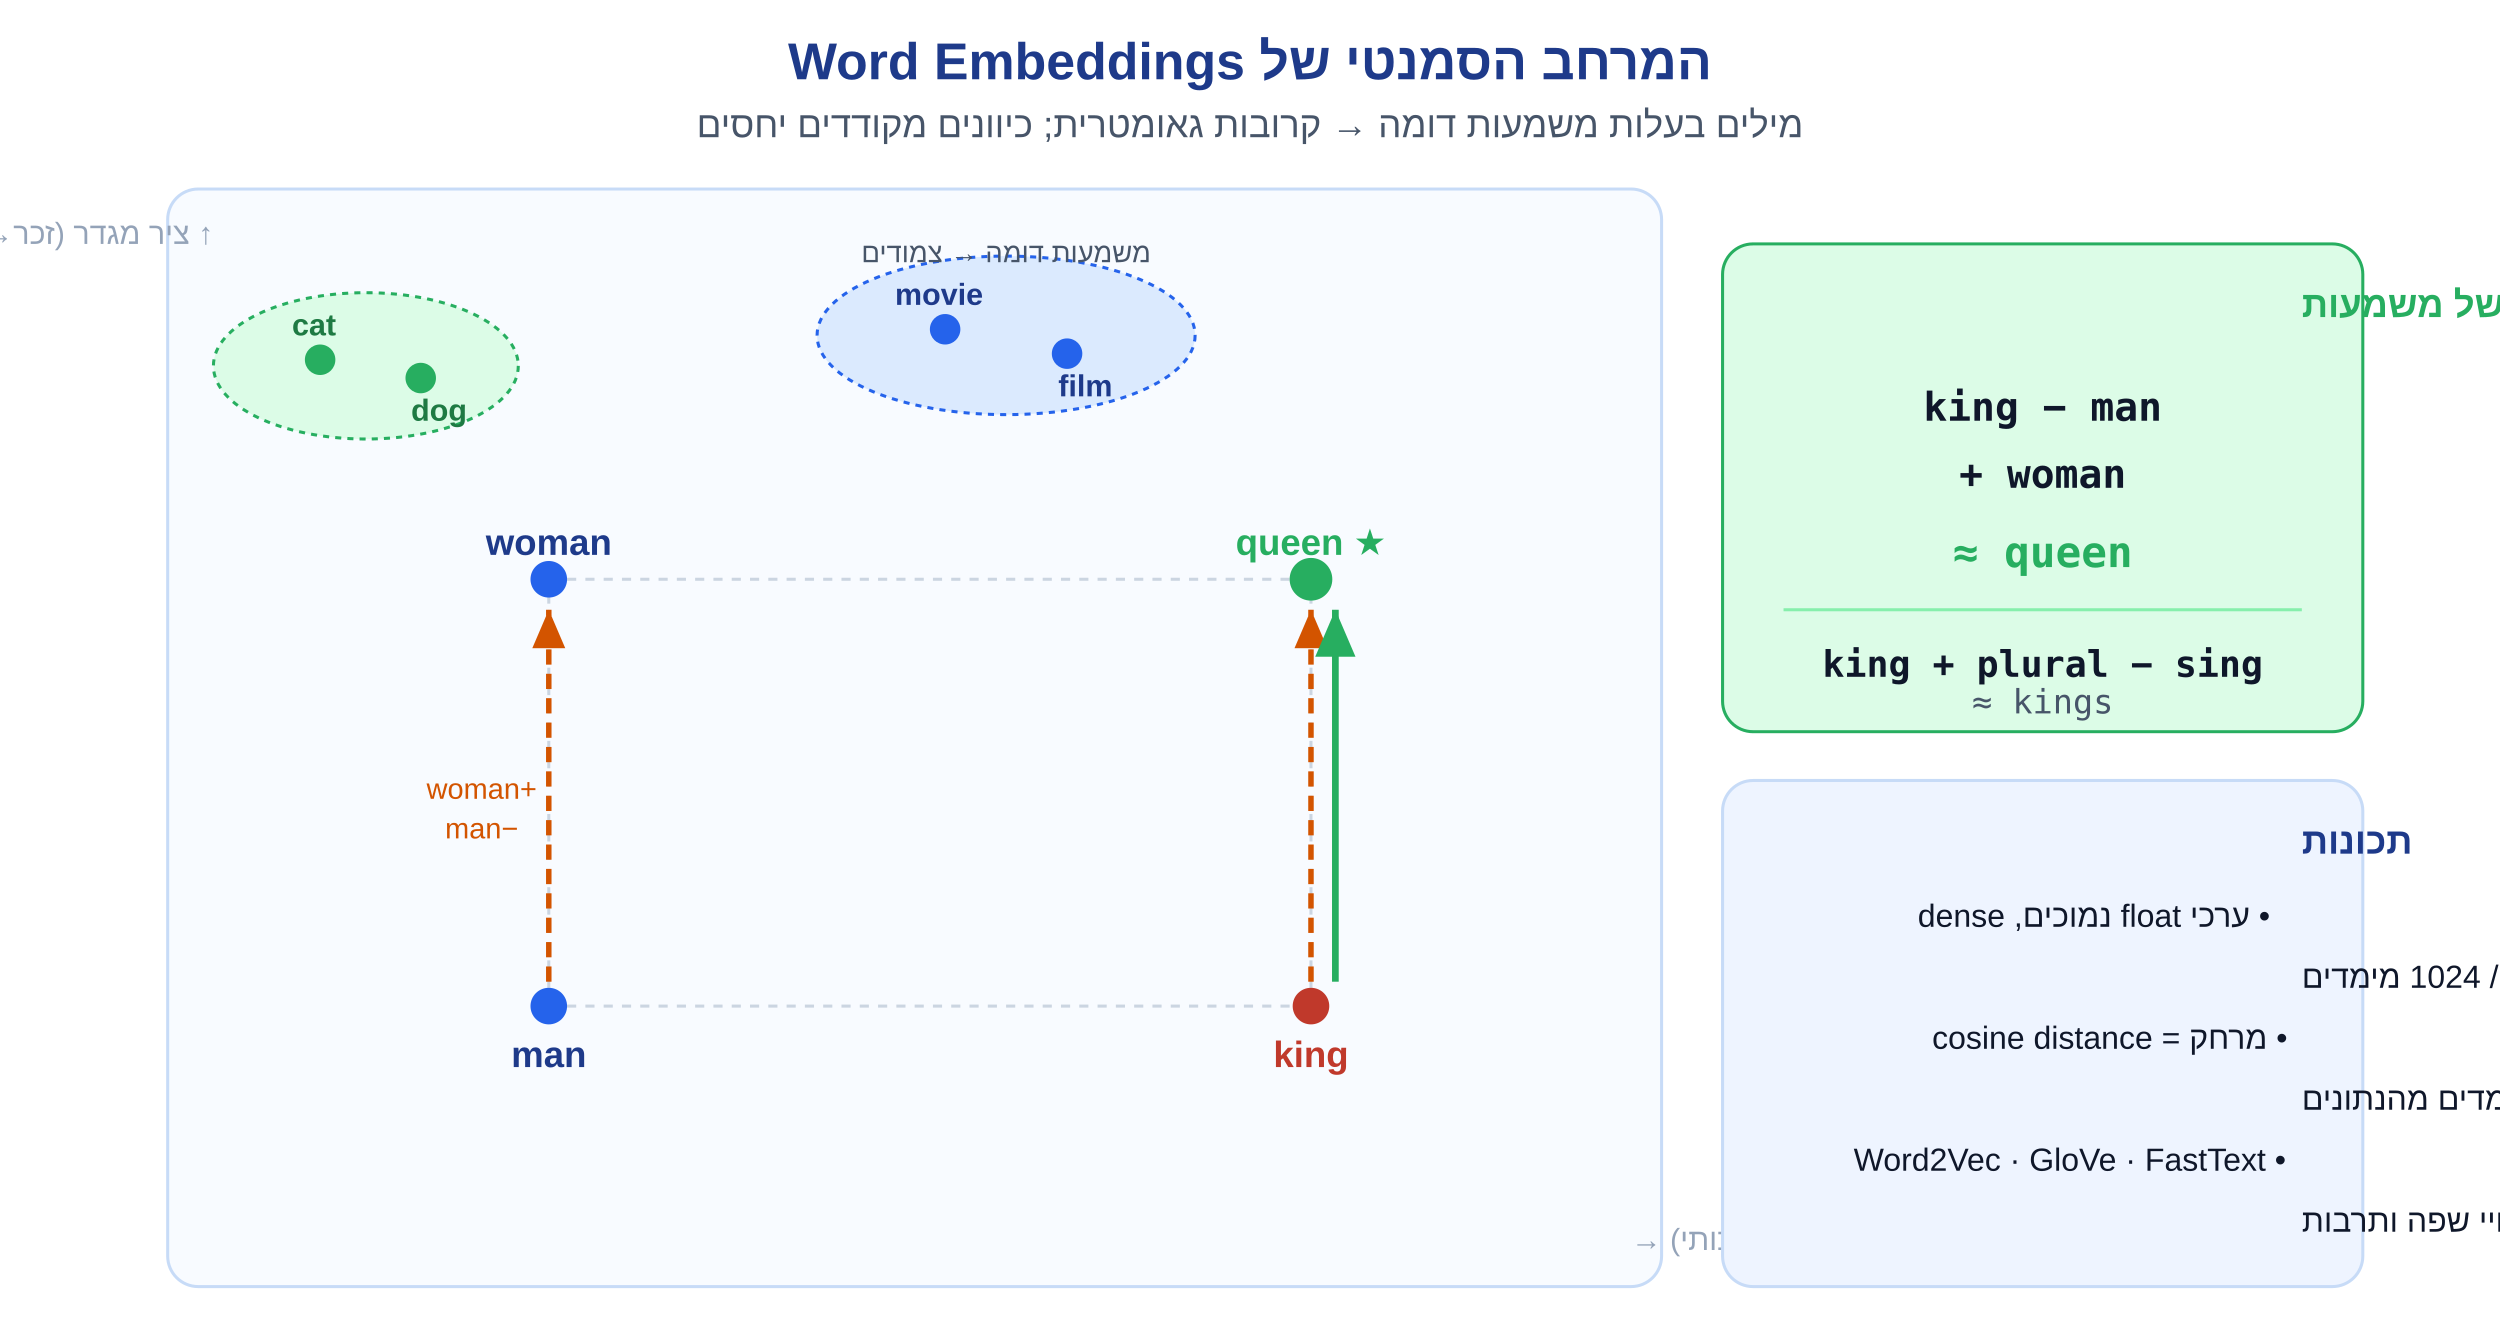
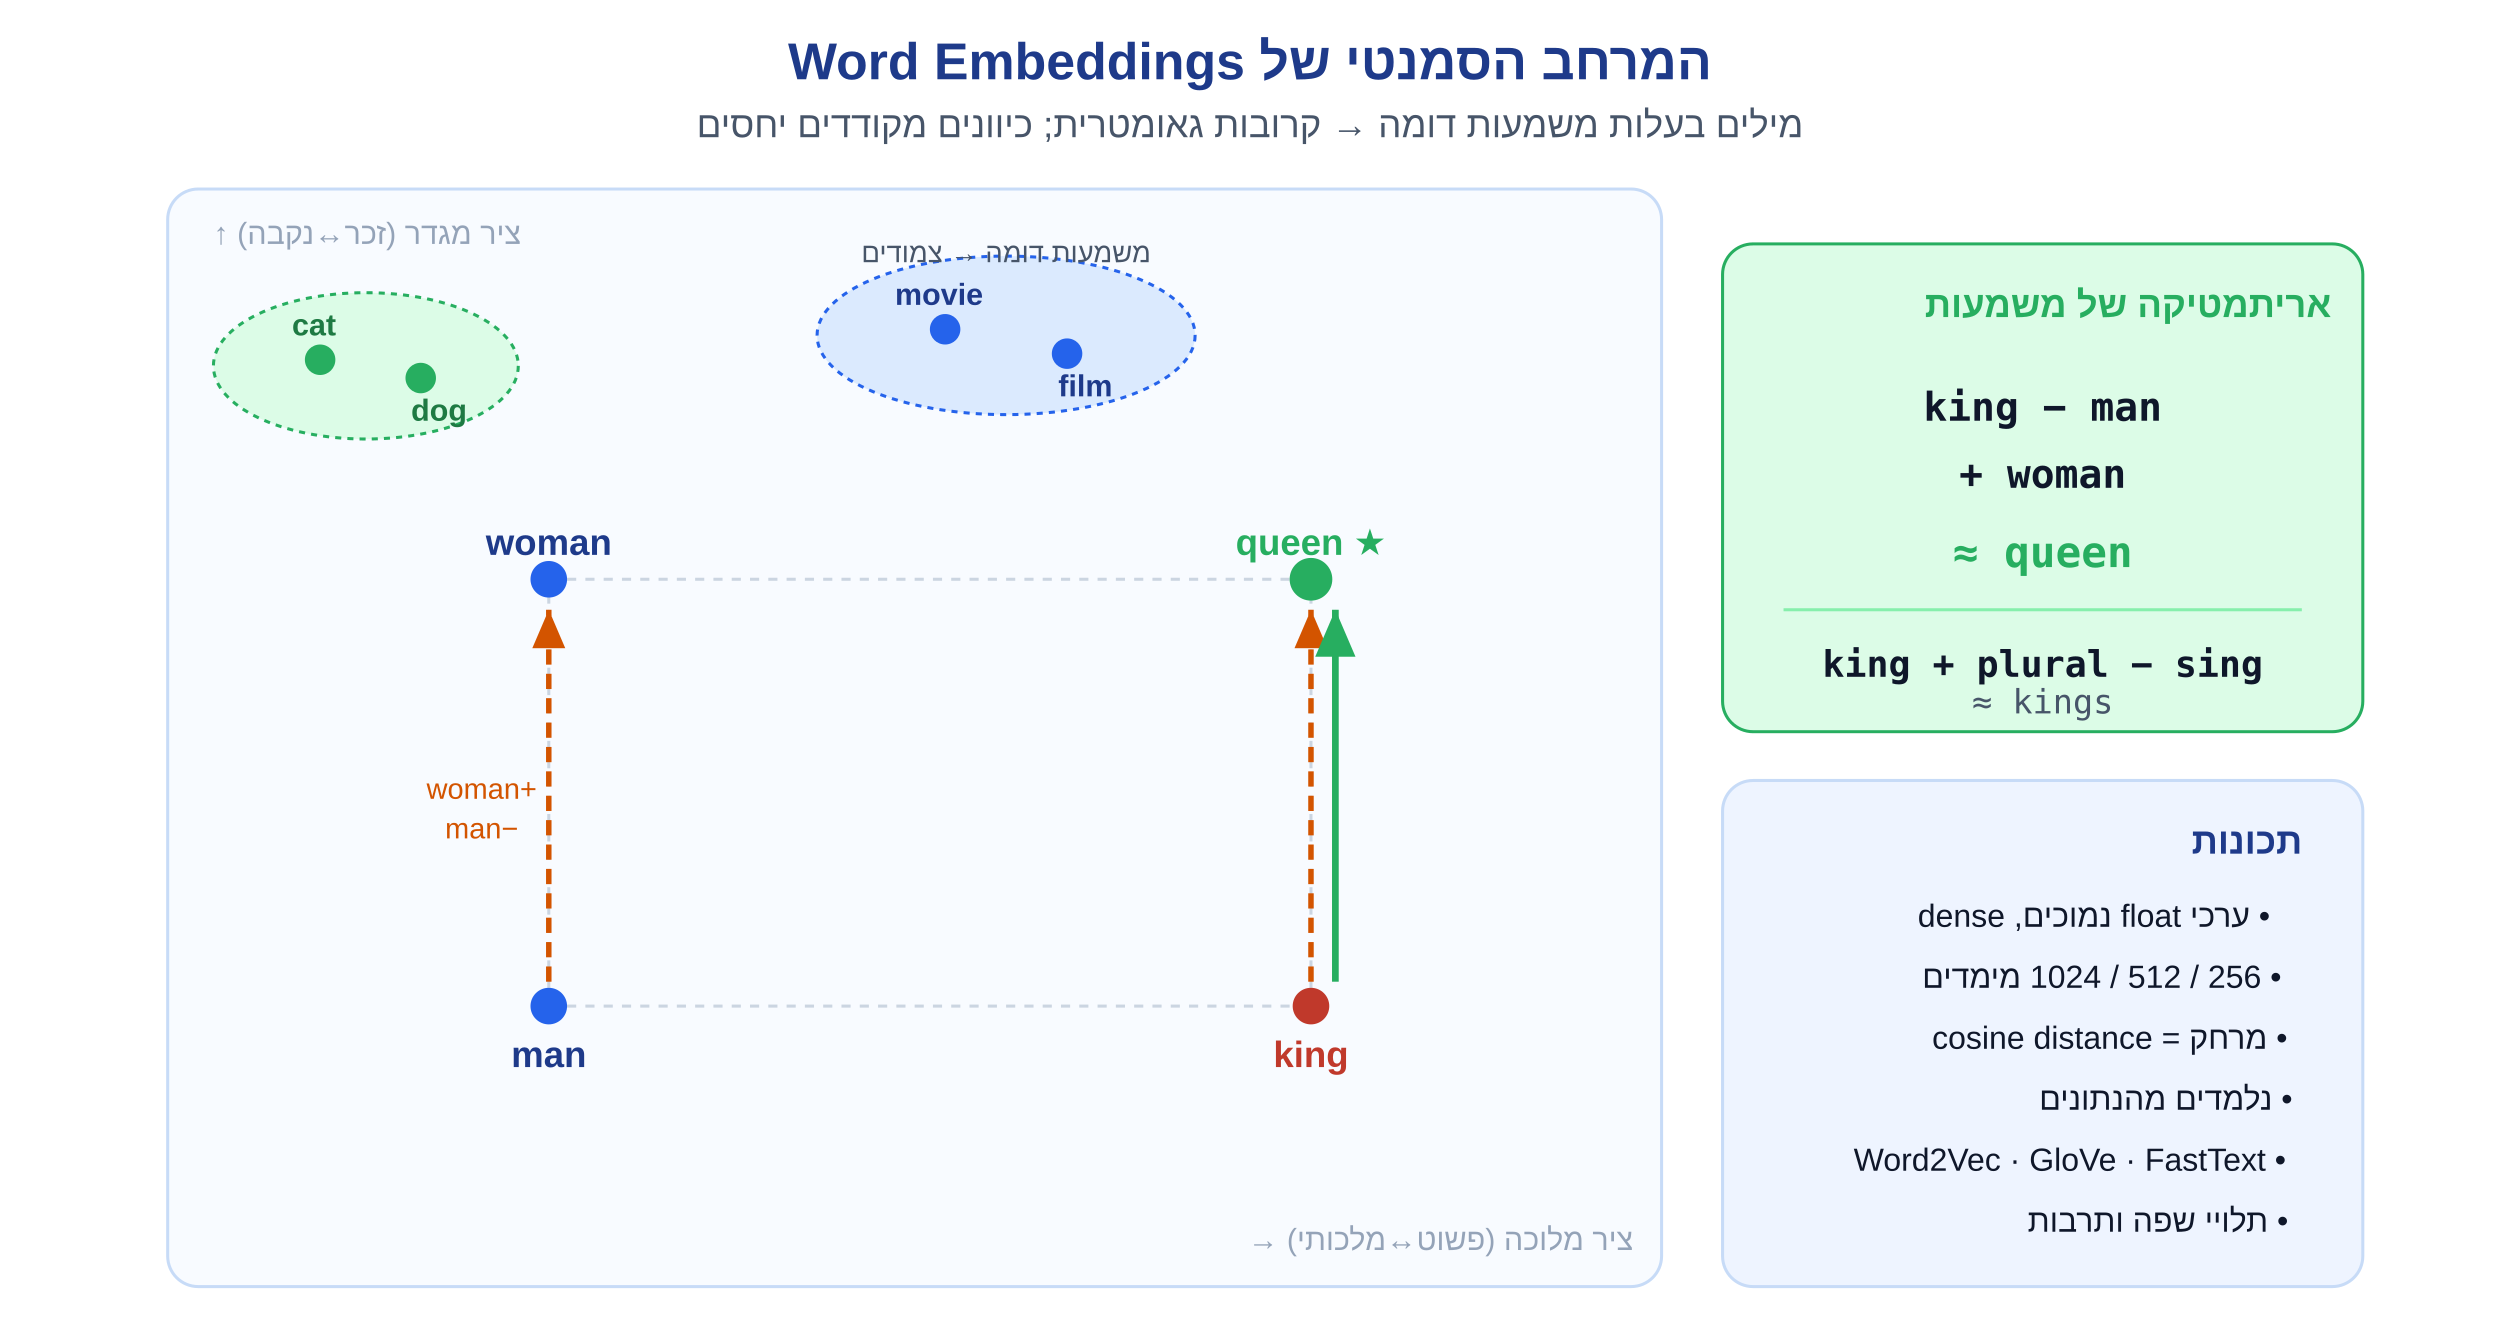
<svg xmlns="http://www.w3.org/2000/svg" viewBox="0 0 820 440" font-family="Segoe UI, Arial, sans-serif">
  <defs>
    <marker id="t10e" markerWidth="9" markerHeight="9" refX="7" refY="3" orient="auto">
      <path d="M0,0 L7,3 L0,6 Z" fill="#27ae60" />
    </marker>
    <marker id="t10eO" markerWidth="9" markerHeight="9" refX="7" refY="3" orient="auto">
      <path d="M0,0 L7,3 L0,6 Z" fill="#d35400" />
    </marker>
  </defs>
  <text x="410" y="26" text-anchor="middle" font-size="17" font-weight="700" fill="#1e3a8a" direction="rtl">המרחב הסמנטי של Word Embeddings</text>
  <text x="410" y="45" text-anchor="middle" font-size="12" fill="#475569" direction="rtl">מילים בעלות משמעות דומה → קרובות גאומטרית; כיוונים מקודדים יחסים</text>
  <rect x="55" y="62" width="490" height="360" rx="10" fill="#f8fbff" stroke="#c7dbf7" />
-   <text x="70" y="80" text-anchor="start" font-size="10" fill="#94a3b8" direction="rtl">↑ ציר מגדר (זכר↔נקבה)</text>
-   <text x="535" y="410" text-anchor="end" font-size="10" fill="#94a3b8" direction="rtl">ציר מלוכה (פשוט↔מלכותי) →</text>
+   <text x="70" y="80" text-anchor="start" font-size="10" fill="#94a3b8">↑ ציר מגדר (זכר↔נקבה)</text>
+   <text x="472.5" y="410" text-anchor="middle" font-size="10" fill="#94a3b8" direction="rtl">ציר מלוכה (פשוט↔מלכותי) →</text>
  <line x1="180" y1="330" x2="430" y2="330" stroke="#cbd5e1" stroke-dasharray="3,3" />
  <line x1="180" y1="190" x2="430" y2="190" stroke="#cbd5e1" stroke-dasharray="3,3" />
  <line x1="180" y1="330" x2="180" y2="190" stroke="#cbd5e1" stroke-dasharray="3,3" />
  <line x1="430" y1="330" x2="430" y2="190" stroke="#cbd5e1" stroke-dasharray="3,3" />
  <line x1="180" y1="322" x2="180" y2="200" stroke="#d35400" stroke-width="1.8" stroke-dasharray="5,3" marker-end="url(#t10eO)" />
  <line x1="430" y1="322" x2="430" y2="200" stroke="#d35400" stroke-width="1.8" stroke-dasharray="5,3" marker-end="url(#t10eO)" />
  <text x="158" y="262" text-anchor="middle" font-size="9.5" fill="#d35400" direction="rtl">+woman</text>
  <text x="158" y="275" text-anchor="middle" font-size="9.5" fill="#d35400" direction="rtl">−man</text>
  <g font-size="12" font-weight="700" text-anchor="middle">
    <circle cx="180" cy="330" r="6" fill="#2563eb" />
    <text x="180" y="350" fill="#1e3a8a">man</text>
    <circle cx="180" cy="190" r="6" fill="#2563eb" />
    <text x="180" y="182" fill="#1e3a8a">woman</text>
    <circle cx="430" cy="330" r="6" fill="#c0392b" />
    <text x="430" y="350" fill="#c0392b">king</text>
    <circle cx="430" cy="190" r="7" fill="#27ae60" />
    <text x="430" y="182" fill="#27ae60">queen ★</text>
  </g>
  <line x1="438" y1="322" x2="438" y2="200" stroke="#27ae60" stroke-width="2.2" marker-end="url(#t10e)" />
  <ellipse cx="330" cy="110" rx="62" ry="26" fill="#dbeafe" stroke="#2563eb" stroke-dasharray="2,2" />
  <circle cx="310" cy="108" r="5" fill="#2563eb" />
  <text x="308" y="100" text-anchor="middle" font-size="10" font-weight="700" fill="#1e3a8a">movie</text>
  <circle cx="350" cy="116" r="5" fill="#2563eb" />
  <text x="356" y="130" text-anchor="middle" font-size="10" font-weight="700" fill="#1e3a8a">film</text>
  <text x="330" y="86" text-anchor="middle" font-size="9" fill="#475569" direction="rtl">משמעות דומה → צמודים</text>
  <ellipse cx="120" cy="120" rx="50" ry="24" fill="#dcfce7" stroke="#27ae60" stroke-dasharray="2,2" />
  <circle cx="105" cy="118" r="5" fill="#27ae60" />
  <text x="103" y="110" text-anchor="middle" font-size="10" font-weight="700" fill="#1e7a43">cat</text>
  <circle cx="138" cy="124" r="5" fill="#27ae60" />
  <text x="144" y="138" text-anchor="middle" font-size="10" font-weight="700" fill="#1e7a43">dog</text>
  <rect x="565" y="80" width="210" height="160" rx="10" fill="#dcfce7" stroke="#27ae60" />
-   <text x="755" y="104" text-anchor="end" font-size="12" font-weight="700" fill="#27ae60" direction="rtl">אריתמטיקה של משמעות</text>
+   <text x="698.0" y="104" text-anchor="middle" font-size="12" font-weight="700" fill="#27ae60" direction="rtl">אריתמטיקה של משמעות</text>
  <text x="670" y="138" text-anchor="middle" font-family="Consolas,monospace" font-size="13" font-weight="700" fill="#0f172a">king − man</text>
  <text x="670" y="160" text-anchor="middle" font-family="Consolas,monospace" font-size="13" font-weight="700" fill="#0f172a">+ woman</text>
  <text x="670" y="186" text-anchor="middle" font-family="Consolas,monospace" font-size="14" font-weight="700" fill="#27ae60">≈ queen</text>
  <line x1="585" y1="200" x2="755" y2="200" stroke="#86efac" />
  <text x="670" y="222" text-anchor="middle" font-family="Consolas,monospace" font-size="12" font-weight="700" fill="#0f172a">king + plural − sing</text>
  <text x="670" y="234" text-anchor="middle" font-family="Consolas,monospace" font-size="11" fill="#475569">≈ kings</text>
  <rect x="565" y="256" width="210" height="166" rx="10" fill="#eef4ff" stroke="#c7dbf7" />
-   <text x="755" y="280" text-anchor="end" font-size="12" font-weight="700" fill="#1e3a8a" direction="rtl">תכונות</text>
+   <text x="737.0" y="280" text-anchor="middle" font-size="12" font-weight="700" fill="#1e3a8a" direction="rtl">תכונות</text>
  <text x="686.8" y="304" text-anchor="middle" font-size="10.5" fill="#0f172a" direction="rtl">• ערכי float נמוכים, dense</text>
-   <text x="755" y="324" text-anchor="end" font-size="10.5" fill="#0f172a" direction="rtl">• 256 / 512 / 1024 מימדים</text>
+   <text x="689.4" y="324" text-anchor="middle" font-size="10.5" fill="#0f172a" direction="rtl">• 256 / 512 / 1024 מימדים</text>
  <text x="692.0" y="344" text-anchor="middle" font-size="10.5" fill="#0f172a" direction="rtl">• מרחק = cosine distance</text>
-   <text x="755" y="364" text-anchor="end" font-size="10.5" fill="#0f172a" direction="rtl">• נלמדים מהנתונים</text>
+   <text x="710.4" y="364" text-anchor="middle" font-size="10.5" fill="#0f172a" direction="rtl">• נלמדים מהנתונים</text>
  <text x="678.9" y="384" text-anchor="middle" font-size="10.5" fill="#0f172a" direction="rtl">• Word2Vec · GloVe · FastText</text>
-   <text x="755" y="404" text-anchor="end" font-size="10.5" fill="#0f172a" direction="rtl">• תלויי שפה ותרבות</text>
+   <text x="707.8" y="404" text-anchor="middle" font-size="10.5" fill="#0f172a" direction="rtl">• תלויי שפה ותרבות</text>
</svg>
